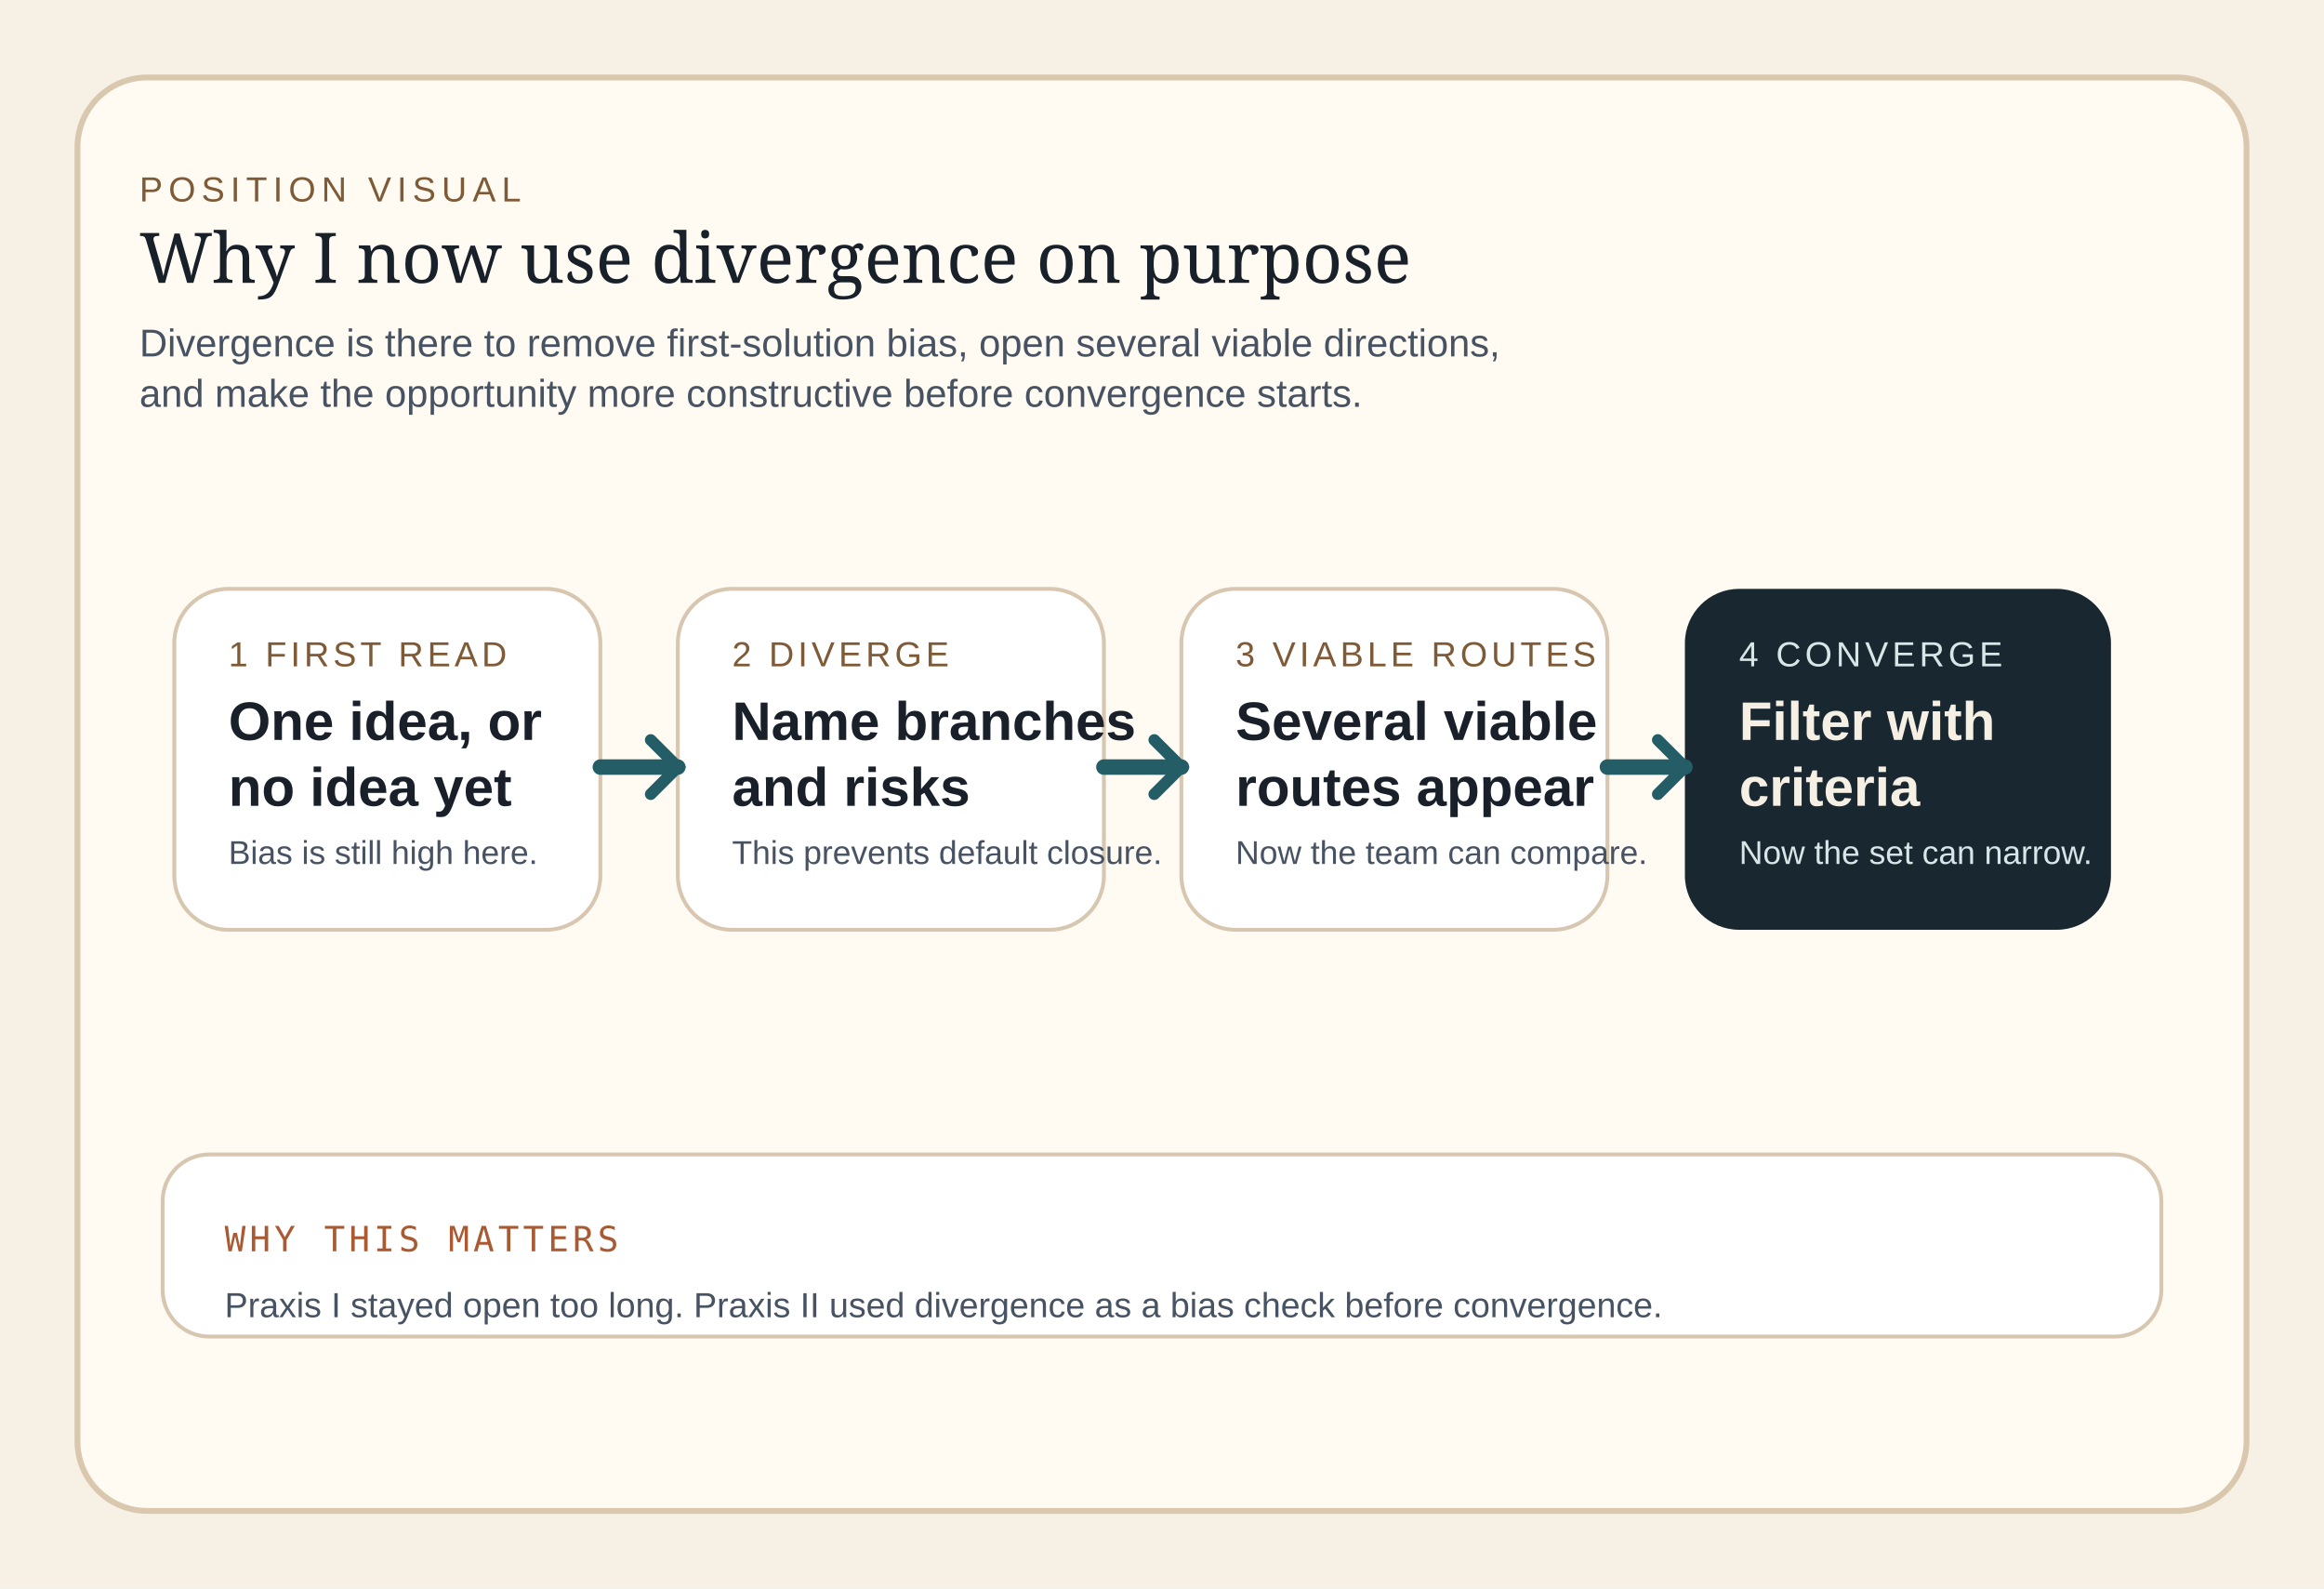
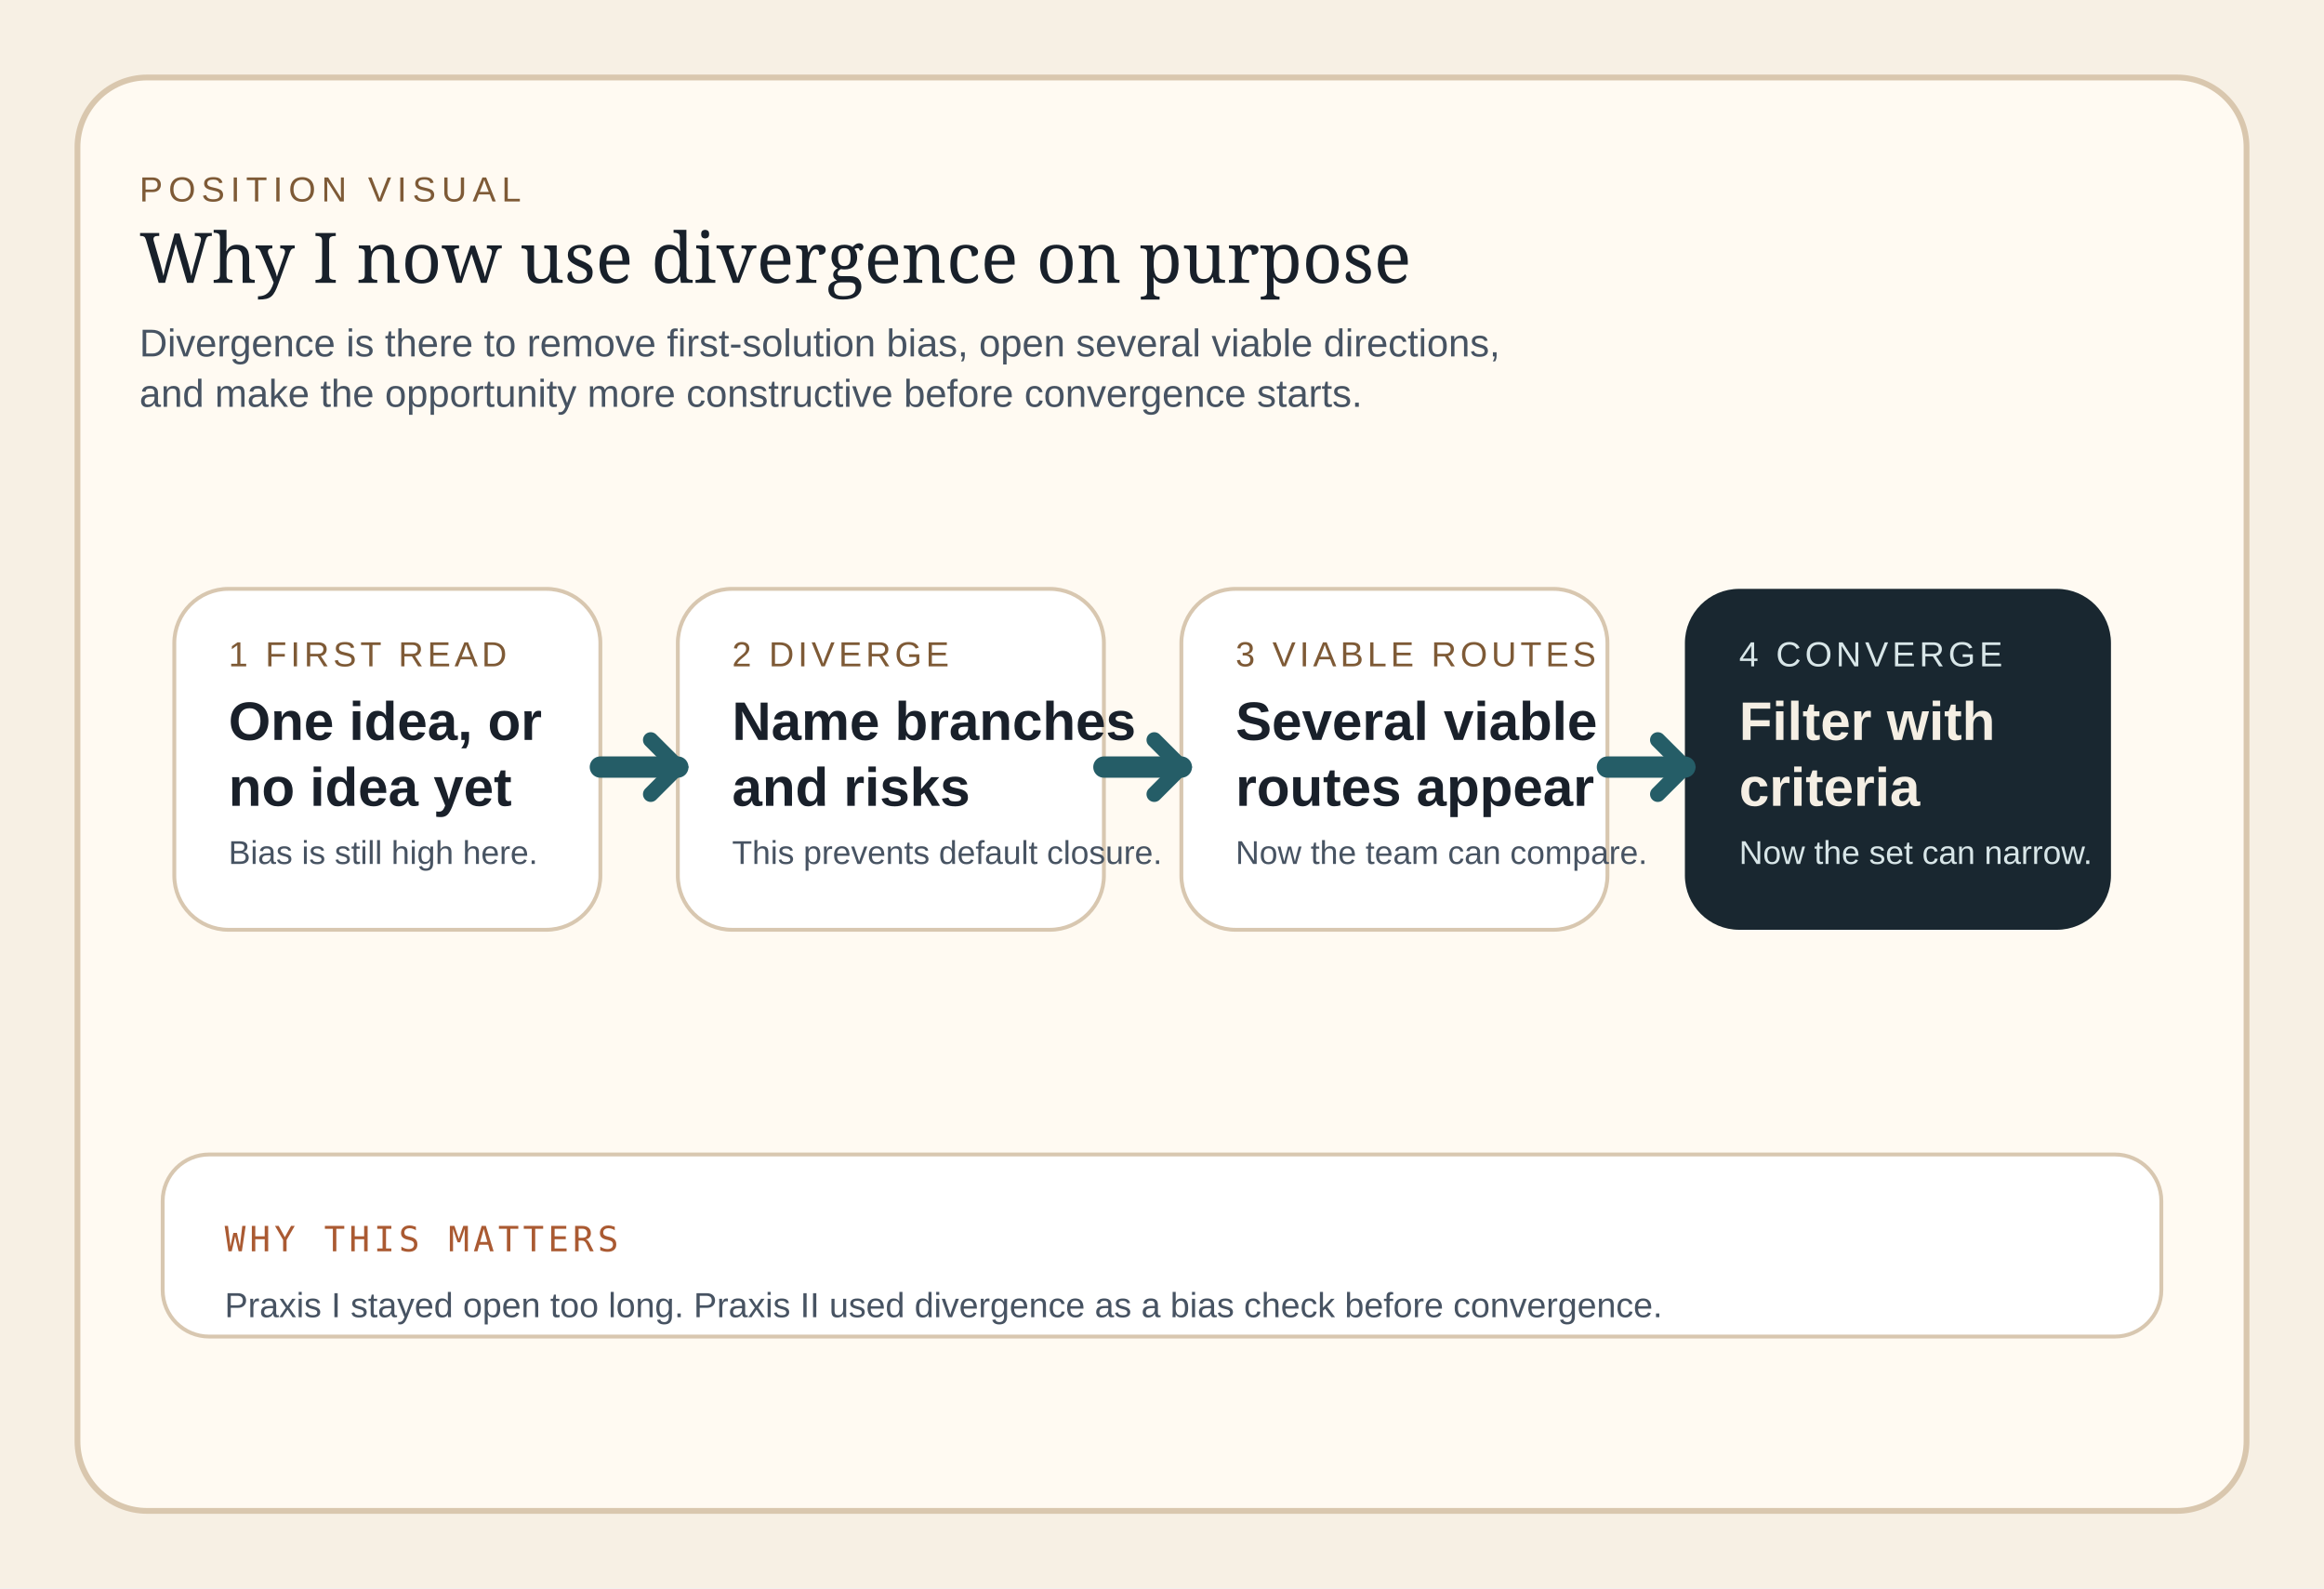
<svg xmlns="http://www.w3.org/2000/svg" viewBox="0 0 1200 820" role="img" aria-labelledby="title desc">
  <rect width="1200" height="820" fill="#f7f0e4" />
  <rect x="40" y="40" width="1120" height="740" rx="36" fill="#fffaf2" stroke="#d9c7ae" stroke-width="3" />
  <text x="72" y="104" font-family="'Public Sans', Arial, sans-serif" font-size="18" fill="#7e5a36" letter-spacing="3">POSITION VISUAL</text>
  <text x="72" y="146" font-family="'Fraunces', Georgia, serif" font-size="36" fill="#18202a">Why I now use divergence on purpose</text>
  <text x="72" y="184" font-family="'Public Sans', Arial, sans-serif" font-size="20" fill="#475362">Divergence is there to remove first-solution bias, open several viable directions,</text>
  <text x="72" y="210" font-family="'Public Sans', Arial, sans-serif" font-size="20" fill="#475362">and make the opportunity more constructive before convergence starts.</text>
  <g font-family="'Public Sans', Arial, sans-serif">
    <rect x="90" y="304" width="220" height="176" rx="28" fill="#fff" stroke="#d8c7b0" stroke-width="2" />
    <rect x="350" y="304" width="220" height="176" rx="28" fill="#fff" stroke="#d8c7b0" stroke-width="2" />
    <rect x="610" y="304" width="220" height="176" rx="28" fill="#fff" stroke="#d8c7b0" stroke-width="2" />
    <rect x="870" y="304" width="220" height="176" rx="28" fill="#13212a" opacity="0.97" />
    <text x="118" y="344" font-size="18" fill="#7e5a36" letter-spacing="2">1 FIRST READ</text>
    <text x="118" y="382" font-size="28" font-weight="700" fill="#19202a">One idea, or</text>
    <text x="118" y="416" font-size="28" font-weight="700" fill="#19202a">no idea yet</text>
    <text x="118" y="446" font-size="17" fill="#475362">Bias is still high here.</text>
    <text x="378" y="344" font-size="18" fill="#7e5a36" letter-spacing="2">2 DIVERGE</text>
    <text x="378" y="382" font-size="28" font-weight="700" fill="#19202a">Name branches</text>
    <text x="378" y="416" font-size="28" font-weight="700" fill="#19202a">and risks</text>
    <text x="378" y="446" font-size="17" fill="#475362">This prevents default closure.</text>
    <text x="638" y="344" font-size="18" fill="#7e5a36" letter-spacing="2">3 VIABLE ROUTES</text>
    <text x="638" y="382" font-size="28" font-weight="700" fill="#19202a">Several viable</text>
    <text x="638" y="416" font-size="28" font-weight="700" fill="#19202a">routes appear</text>
    <text x="638" y="446" font-size="17" fill="#475362">Now the team can compare.</text>
    <text x="898" y="344" font-size="18" fill="#d8e6e8" letter-spacing="2">4 CONVERGE</text>
    <text x="898" y="382" font-size="28" font-weight="700" fill="#f5efe4">Filter with</text>
    <text x="898" y="416" font-size="28" font-weight="700" fill="#f5efe4">criteria</text>
    <text x="898" y="446" font-size="17" fill="#d8e6e8">Now the set can narrow.</text>
  </g>
-   <g stroke="#255d67" stroke-width="8" stroke-linecap="round" fill="none">
+   <g stroke="#255d67" stroke-width="11" stroke-linecap="round" fill="none">
    <path d="M310 396 H350" />
    <path d="M570 396 H610" />
    <path d="M830 396 H870" />
  </g>
-   <g stroke="#255d67" stroke-width="6" stroke-linecap="round" fill="none">
+   <g stroke="#255d67" stroke-width="8" stroke-linecap="round" fill="none">
    <path d="M336 382 L350 396 L336 410" />
    <path d="M596 382 L610 396 L596 410" />
    <path d="M856 382 L870 396 L856 410" />
  </g>
  <g>
    <rect x="84" y="596" width="1032" height="94" rx="24" fill="#fff" stroke="#d8c7b0" stroke-width="2" />
    <text x="116" y="646" font-family="'IBM Plex Mono', monospace" font-size="18" fill="#aa5a32" letter-spacing="2">WHY THIS MATTERS</text>
    <text x="116" y="680" font-family="'Public Sans', Arial, sans-serif" font-size="18" fill="#475362">Praxis I stayed open too long. Praxis II used divergence as a bias check before convergence.</text>
  </g>
</svg>
